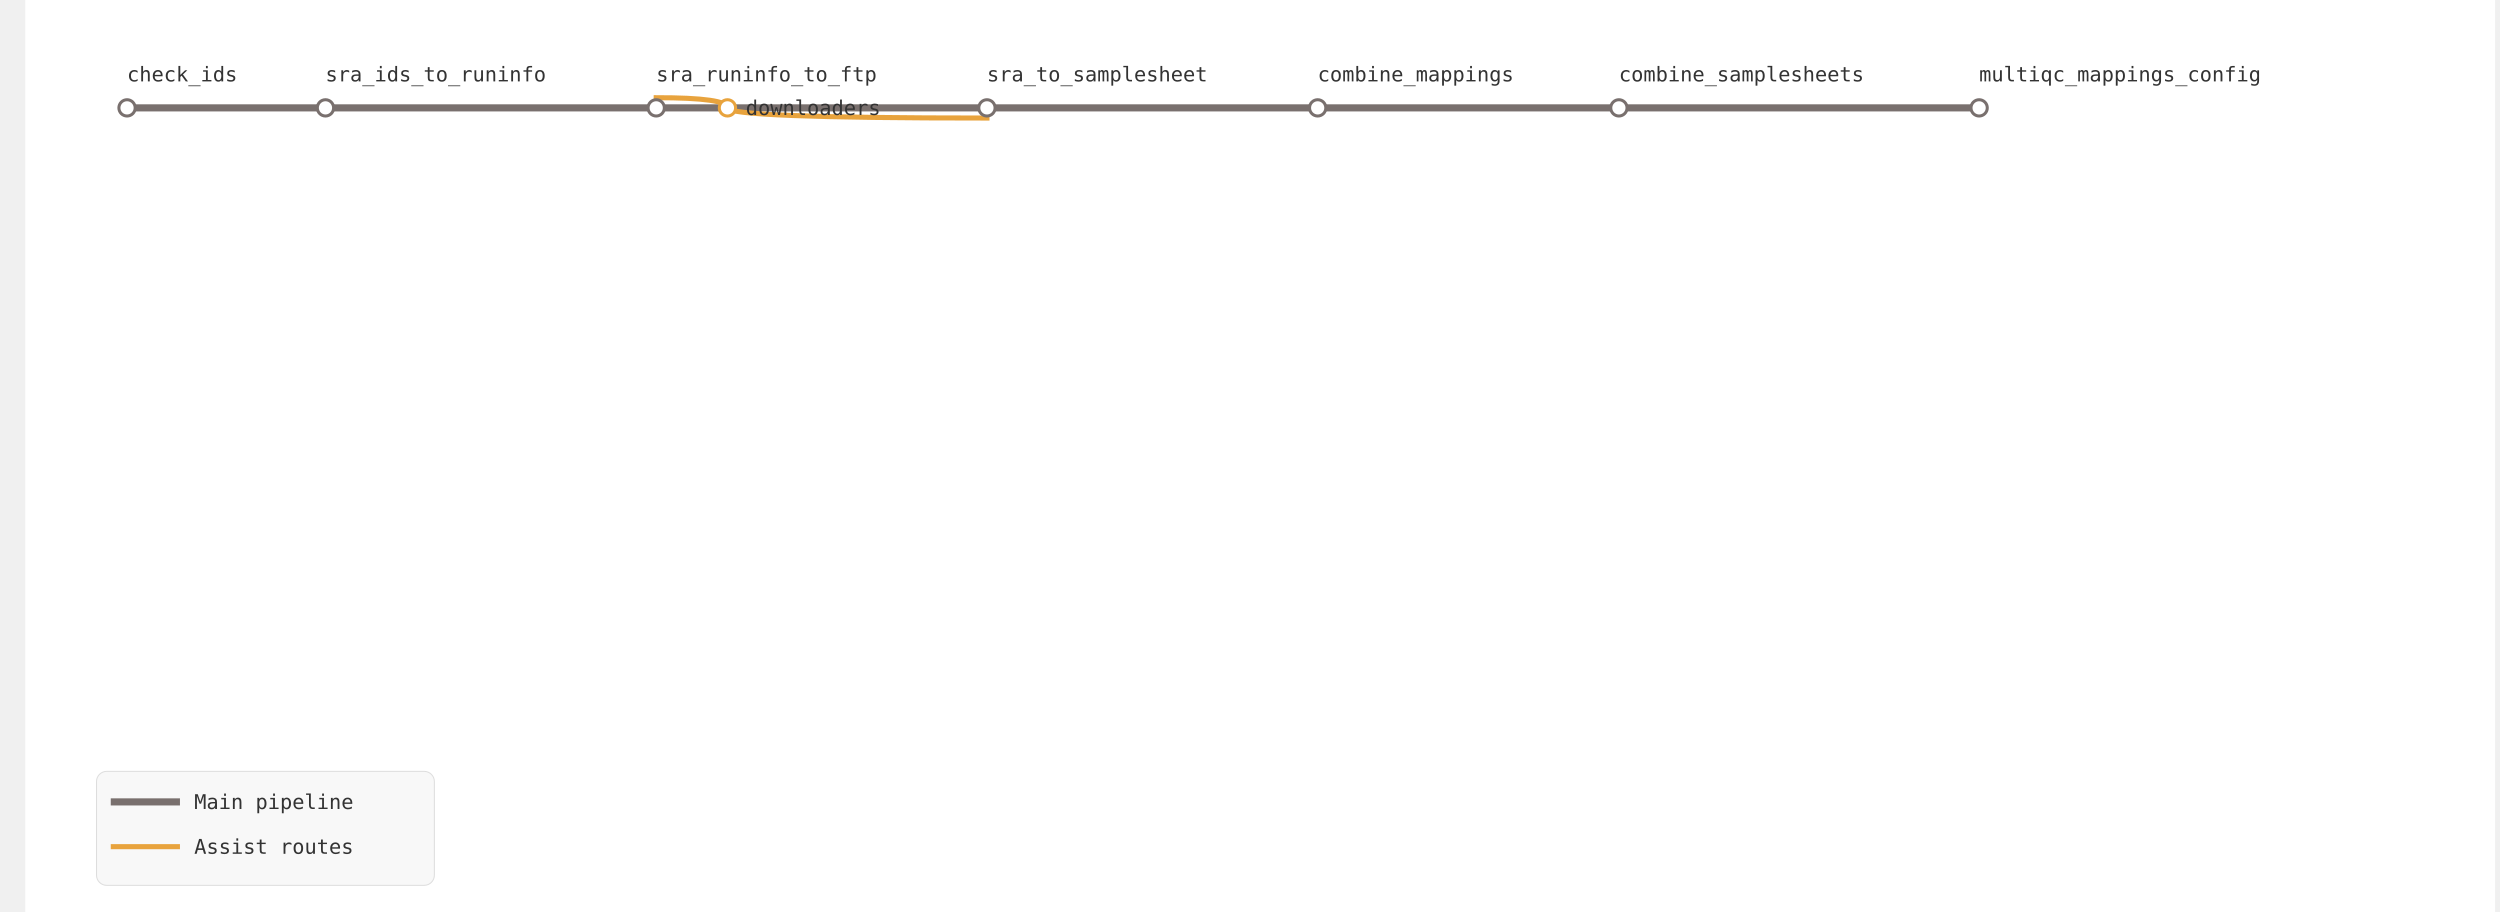
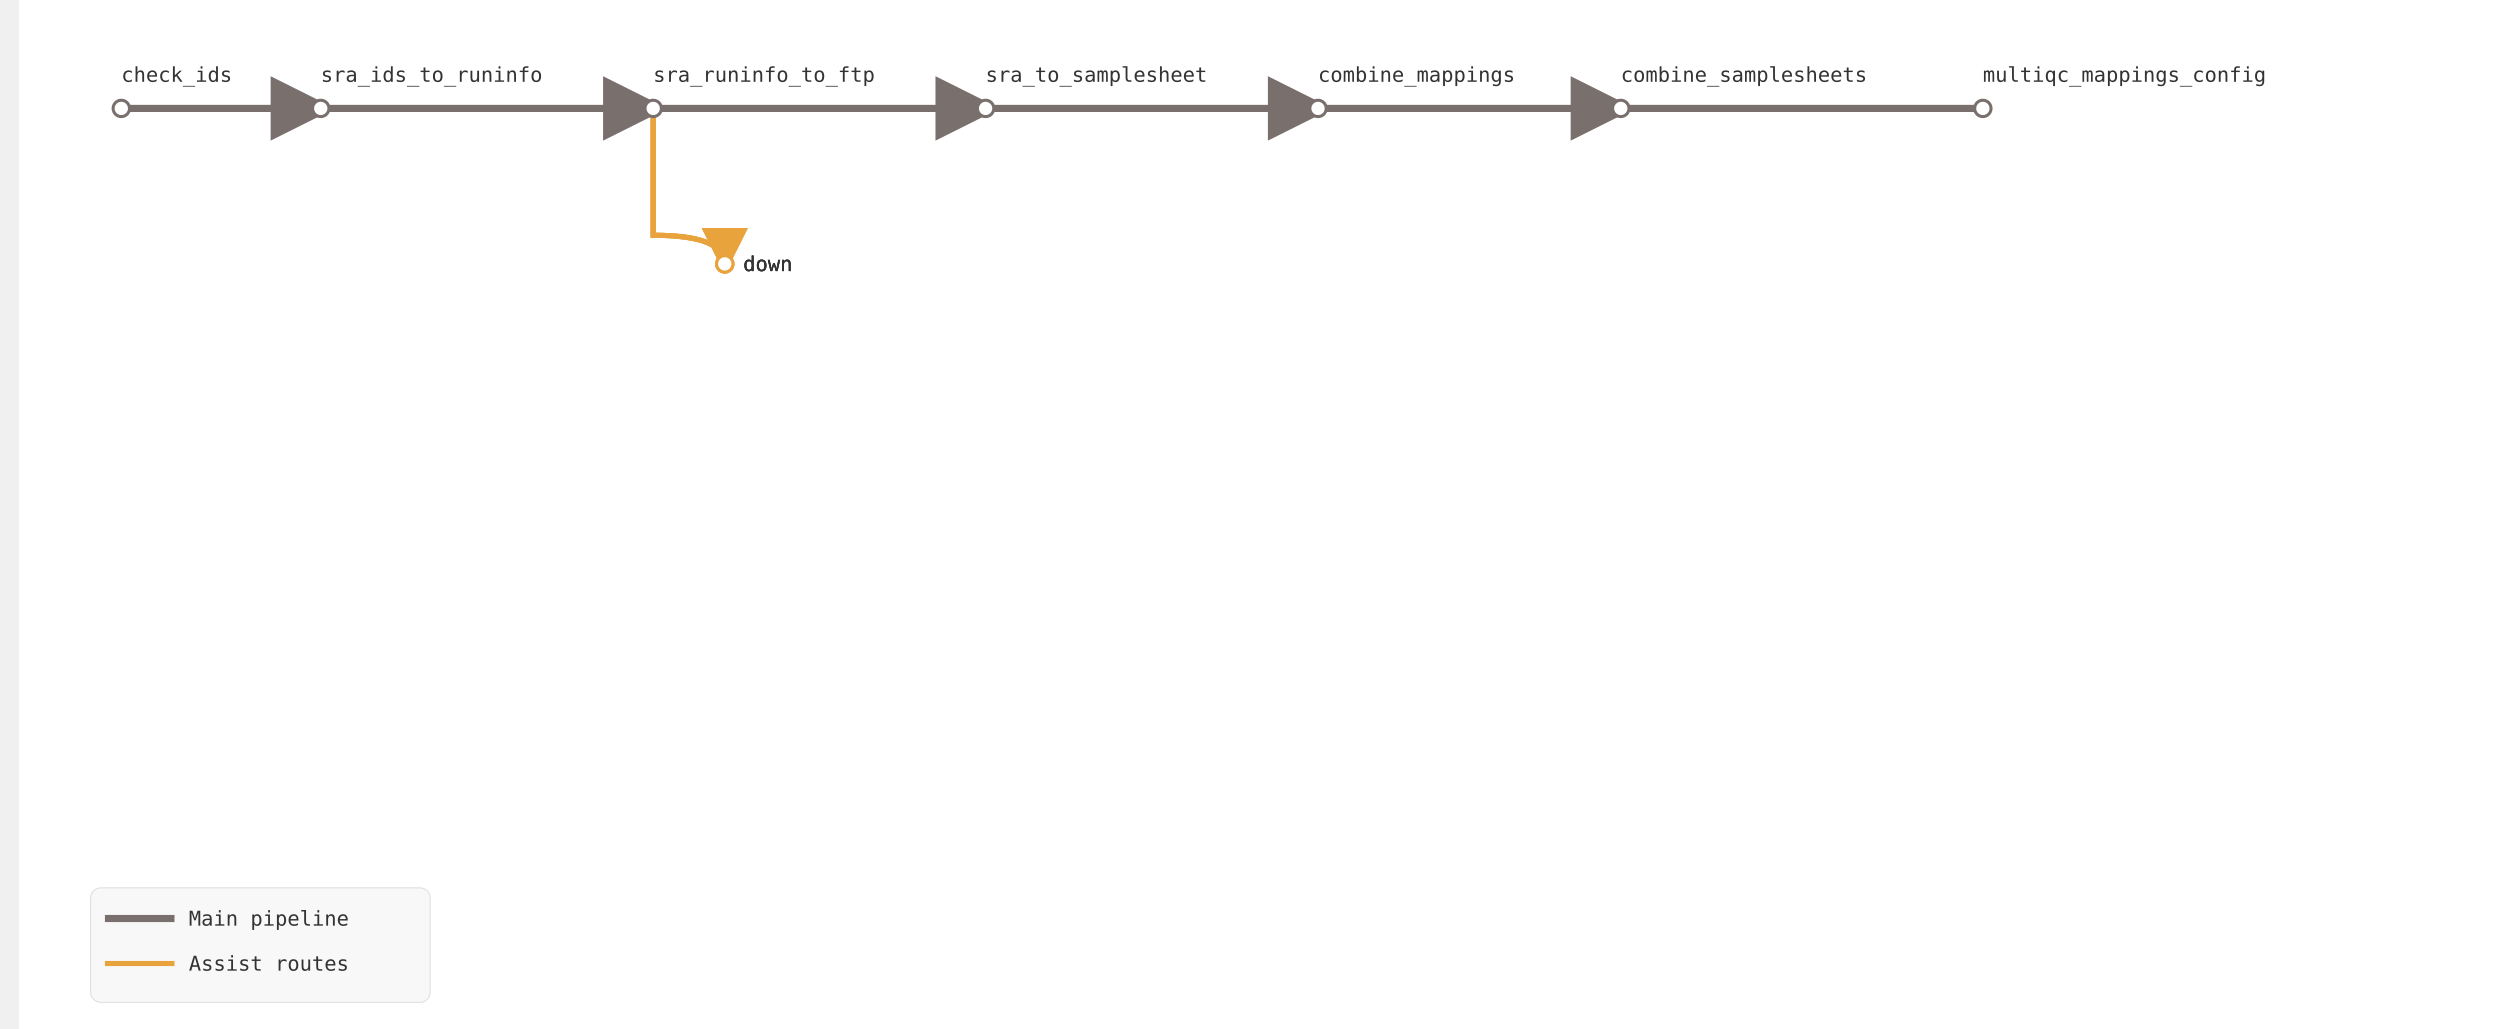
- <svg xmlns="http://www.w3.org/2000/svg" width="2347" height="856" viewBox="-20 -20 2387 896">
-   <rect x="-30" y="-30" width="2427" height="936" fill="#ffffff" />
-   <path d="M 70 86 L 265 86 L 590 86 L 915 86 L 1240 86 L 1536 86 L 1890 86" fill="none" stroke="#79706E" stroke-width="7" />
-   <path d="M 590 86 L 590 76 Q 660 76 660 86" fill="none" stroke="#E8A33D" stroke-width="5" />
-   <path d="M 660 86 Q 660 96 915 96 L 915 86" fill="none" stroke="#E8A33D" stroke-width="5" />
+ <svg xmlns="http://www.w3.org/2000/svg" width="2347" height="966" viewBox="-20 -20 2387 1006">
+   <defs>
+     <marker id="arr" markerWidth="9" markerHeight="9" refX="7" refY="4.5" orient="auto">
+       <path d="M0 0 L9 4.5 L0 9 z" fill="#79706E" />
+     </marker>
+     <marker id="arru" markerWidth="9" markerHeight="9" refX="7" refY="4.5" orient="auto">
+       <path d="M0 0 L9 4.5 L0 9 z" fill="#E8A33D" />
+     </marker>
+   </defs>
+   <rect x="-30" y="-30" width="2427" height="1046" fill="#ffffff" />
+   <path d="M 70 86 L 265 86 L 590 86 L 915 86 L 1240 86 L 1536 86 L 1890 86" fill="none" stroke="#79706E" stroke-width="7" marker-mid="url(#arr)" />
+   <path d="M 590 86 L 590 210 Q 660 210 660 238" fill="none" stroke="#E8A33D" stroke-width="5" marker-end="url(#arru)" />
+   <path d="M 590 86 L 590 210 Q 660 210 660 238" fill="none" stroke="#E8A33D" stroke-width="5" marker-end="url(#arru)" />
+   <path d="M 590 86 L 590 210 Q 660 210 660 238" fill="none" stroke="#E8A33D" stroke-width="5" marker-end="url(#arru)" />
  <circle cx="70" cy="86" r="8" fill="#ffffff" stroke="#79706E" stroke-width="3" />
  <text x="70" y="60" font-size="20" fill="#333333" font-family="JetBrains Mono, Menlo, monospace">check_ids</text>
  <circle cx="265" cy="86" r="8" fill="#ffffff" stroke="#79706E" stroke-width="3" />
  <text x="265" y="60" font-size="20" fill="#333333" font-family="JetBrains Mono, Menlo, monospace">sra_ids_to_runinfo</text>
  <circle cx="590" cy="86" r="8" fill="#ffffff" stroke="#79706E" stroke-width="3" />
  <text x="590" y="60" font-size="20" fill="#333333" font-family="JetBrains Mono, Menlo, monospace">sra_runinfo_to_ftp</text>
  <circle cx="915" cy="86" r="8" fill="#ffffff" stroke="#79706E" stroke-width="3" />
  <text x="915" y="60" font-size="20" fill="#333333" font-family="JetBrains Mono, Menlo, monospace">sra_to_samplesheet</text>
  <circle cx="1240" cy="86" r="8" fill="#ffffff" stroke="#79706E" stroke-width="3" />
  <text x="1240" y="60" font-size="20" fill="#333333" font-family="JetBrains Mono, Menlo, monospace">combine_mappings</text>
  <circle cx="1536" cy="86" r="8" fill="#ffffff" stroke="#79706E" stroke-width="3" />
  <text x="1536" y="60" font-size="20" fill="#333333" font-family="JetBrains Mono, Menlo, monospace">combine_samplesheets</text>
  <circle cx="1890" cy="86" r="8" fill="#ffffff" stroke="#79706E" stroke-width="3" />
  <text x="1890" y="60" font-size="20" fill="#333333" font-family="JetBrains Mono, Menlo, monospace">multiqc_mappings_config</text>
-   <circle cx="660" cy="86" r="8" fill="#ffffff" stroke="#E8A33D" stroke-width="3" />
-   <text x="678" y="93" font-size="20" fill="#333333" font-family="JetBrains Mono, Menlo, monospace">downloaders</text>
-   <rect x="40" y="738" width="332" height="112" rx="10" fill="#f8f8f8" stroke="#dddddd" />
-   <path d="M 54 768 L 122 768" stroke="#79706E" stroke-width="7" />
-   <text x="136" y="775" font-size="20" fill="#333333" font-family="JetBrains Mono, Menlo, monospace">Main pipeline</text>
-   <path d="M 54 812 L 122 812" stroke="#E8A33D" stroke-width="5" />
-   <text x="136" y="819" font-size="20" fill="#333333" font-family="JetBrains Mono, Menlo, monospace">Assist routes</text>
+   <circle cx="660" cy="238" r="8" fill="#ffffff" stroke="#E8A33D" stroke-width="3" />
+   <text x="678" y="245" font-size="20" fill="#333333" font-family="JetBrains Mono, Menlo, monospace">down</text>
+   <circle cx="660" cy="238" r="8" fill="#ffffff" stroke="#E8A33D" stroke-width="3" />
+   <text x="678" y="245" font-size="20" fill="#333333" font-family="JetBrains Mono, Menlo, monospace">down</text>
+   <circle cx="660" cy="238" r="8" fill="#ffffff" stroke="#E8A33D" stroke-width="3" />
+   <text x="678" y="245" font-size="20" fill="#333333" font-family="JetBrains Mono, Menlo, monospace">down</text>
+   <rect x="40" y="848" width="332" height="112" rx="10" fill="#f8f8f8" stroke="#dddddd" />
+   <path d="M 54 878 L 122 878" stroke="#79706E" stroke-width="7" />
+   <text x="136" y="885" font-size="20" fill="#333333" font-family="JetBrains Mono, Menlo, monospace">Main pipeline</text>
+   <path d="M 54 922 L 122 922" stroke="#E8A33D" stroke-width="5" />
+   <text x="136" y="929" font-size="20" fill="#333333" font-family="JetBrains Mono, Menlo, monospace">Assist routes</text>
</svg>
